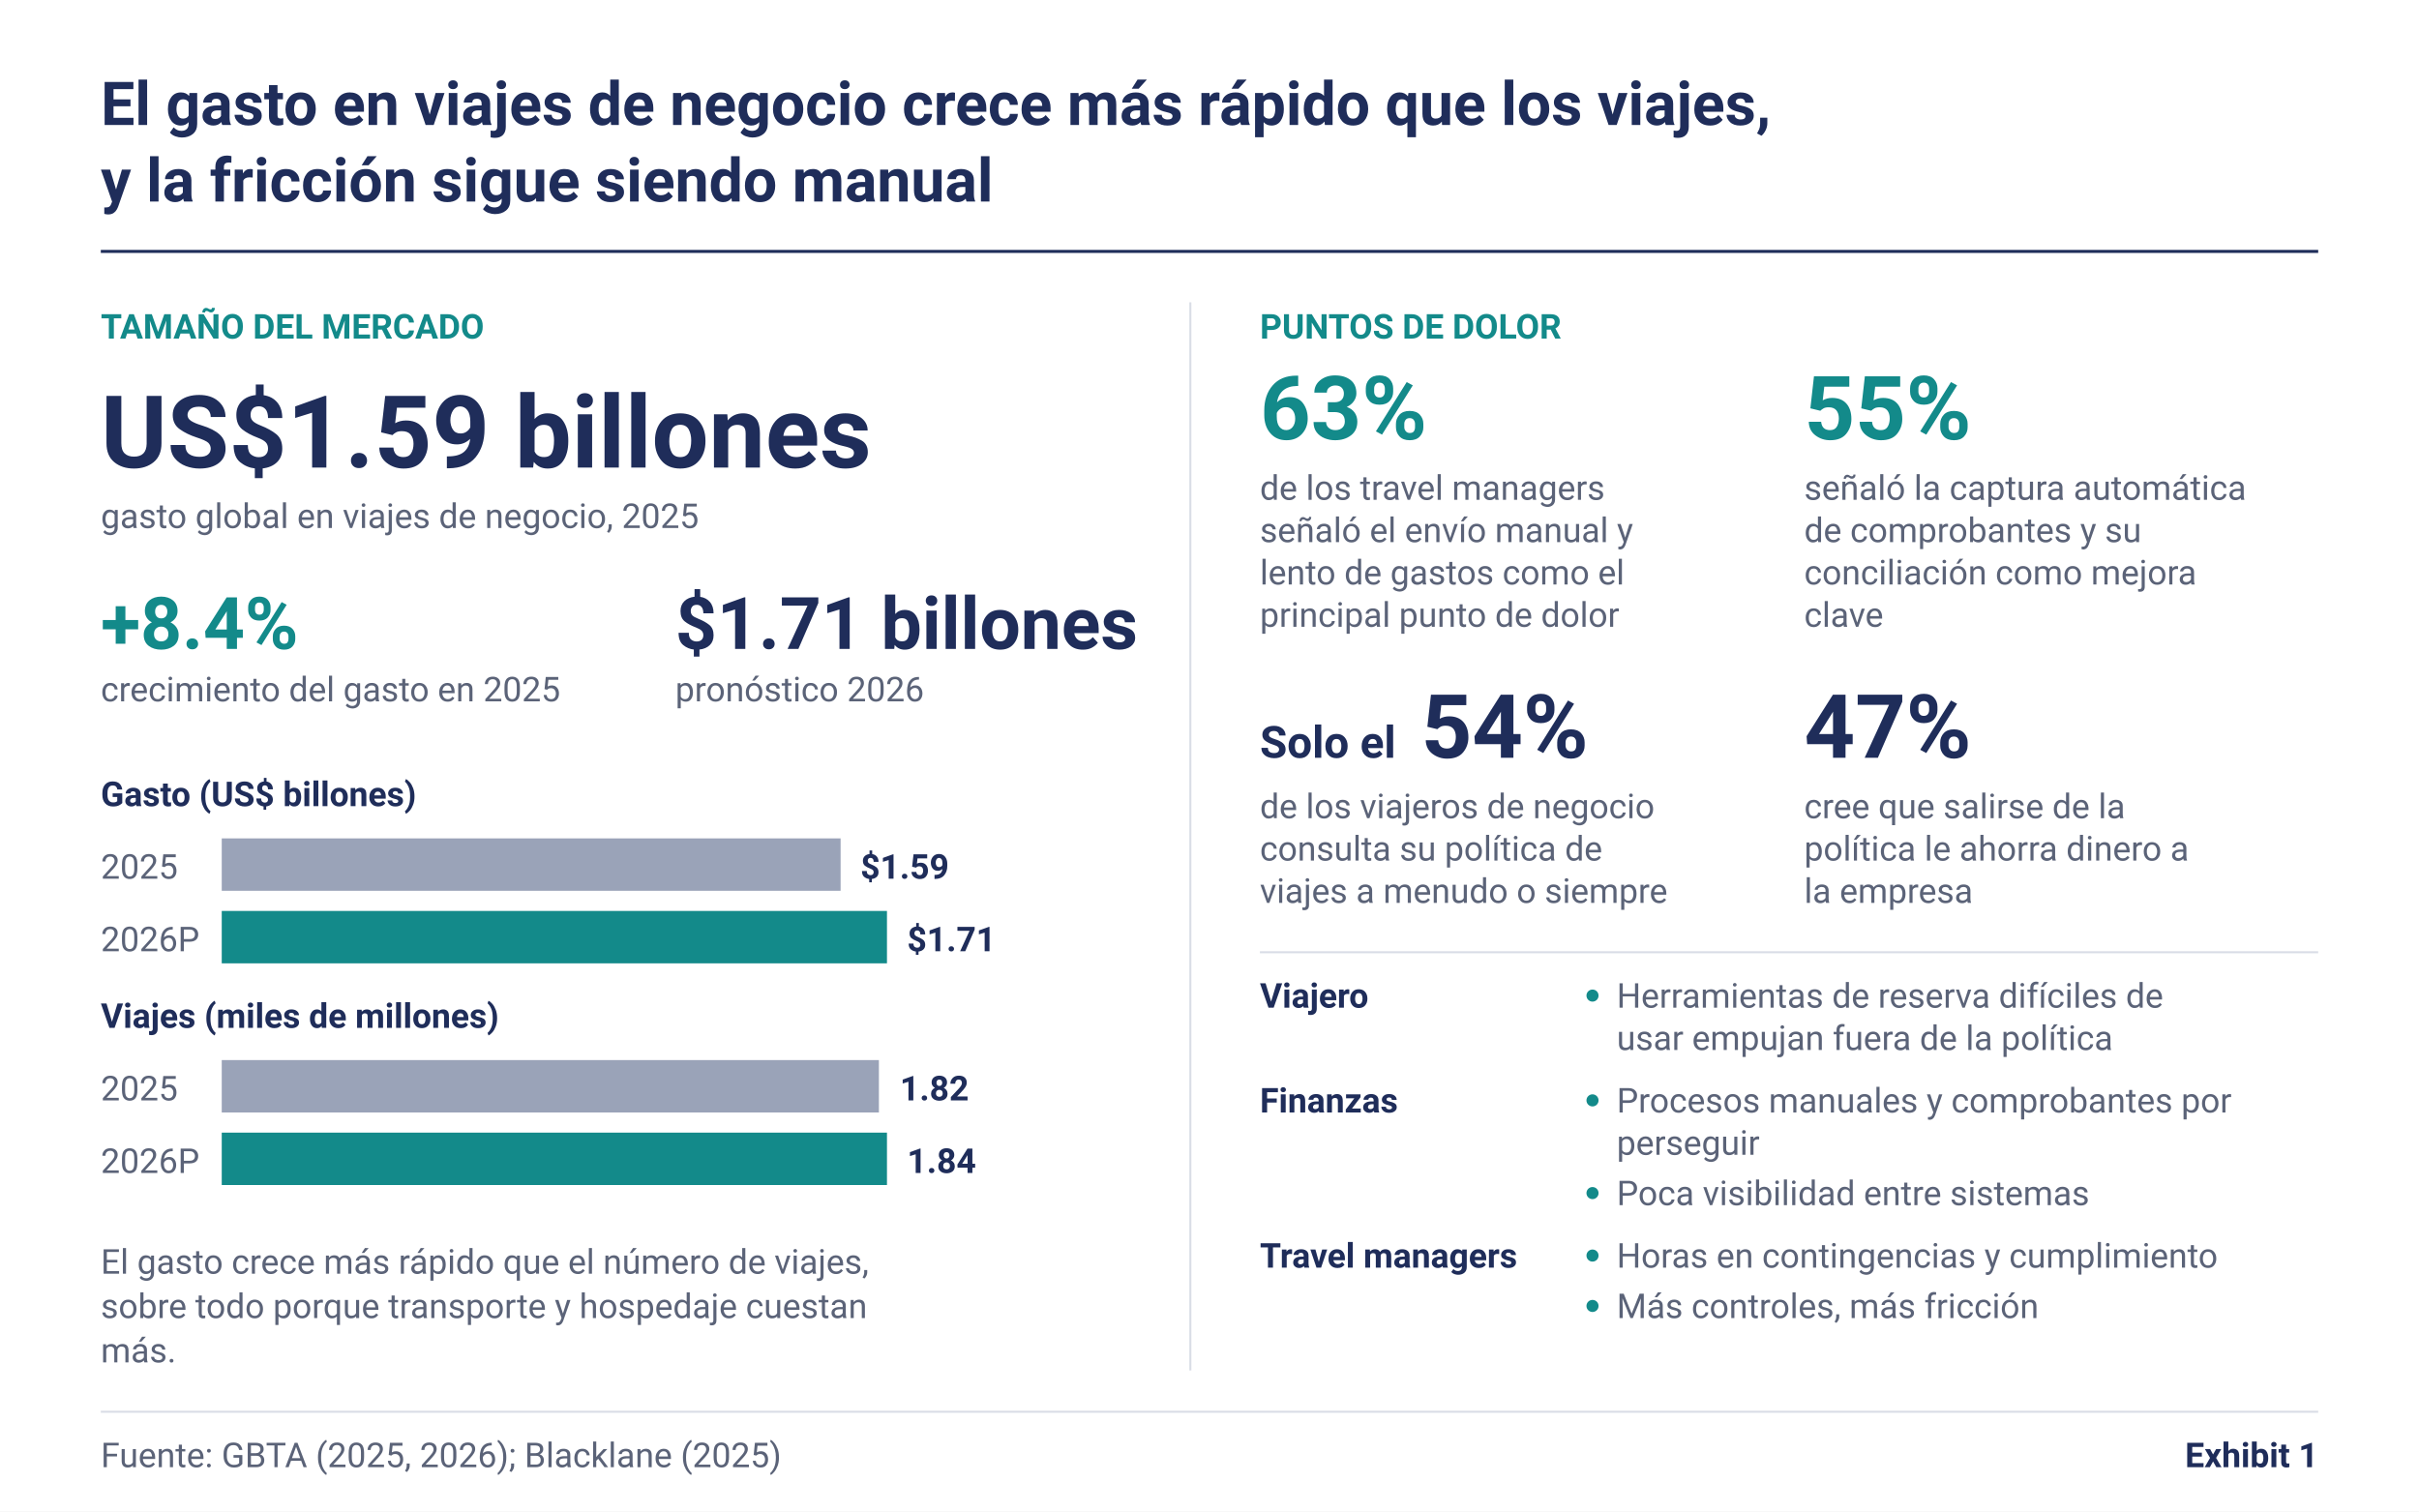
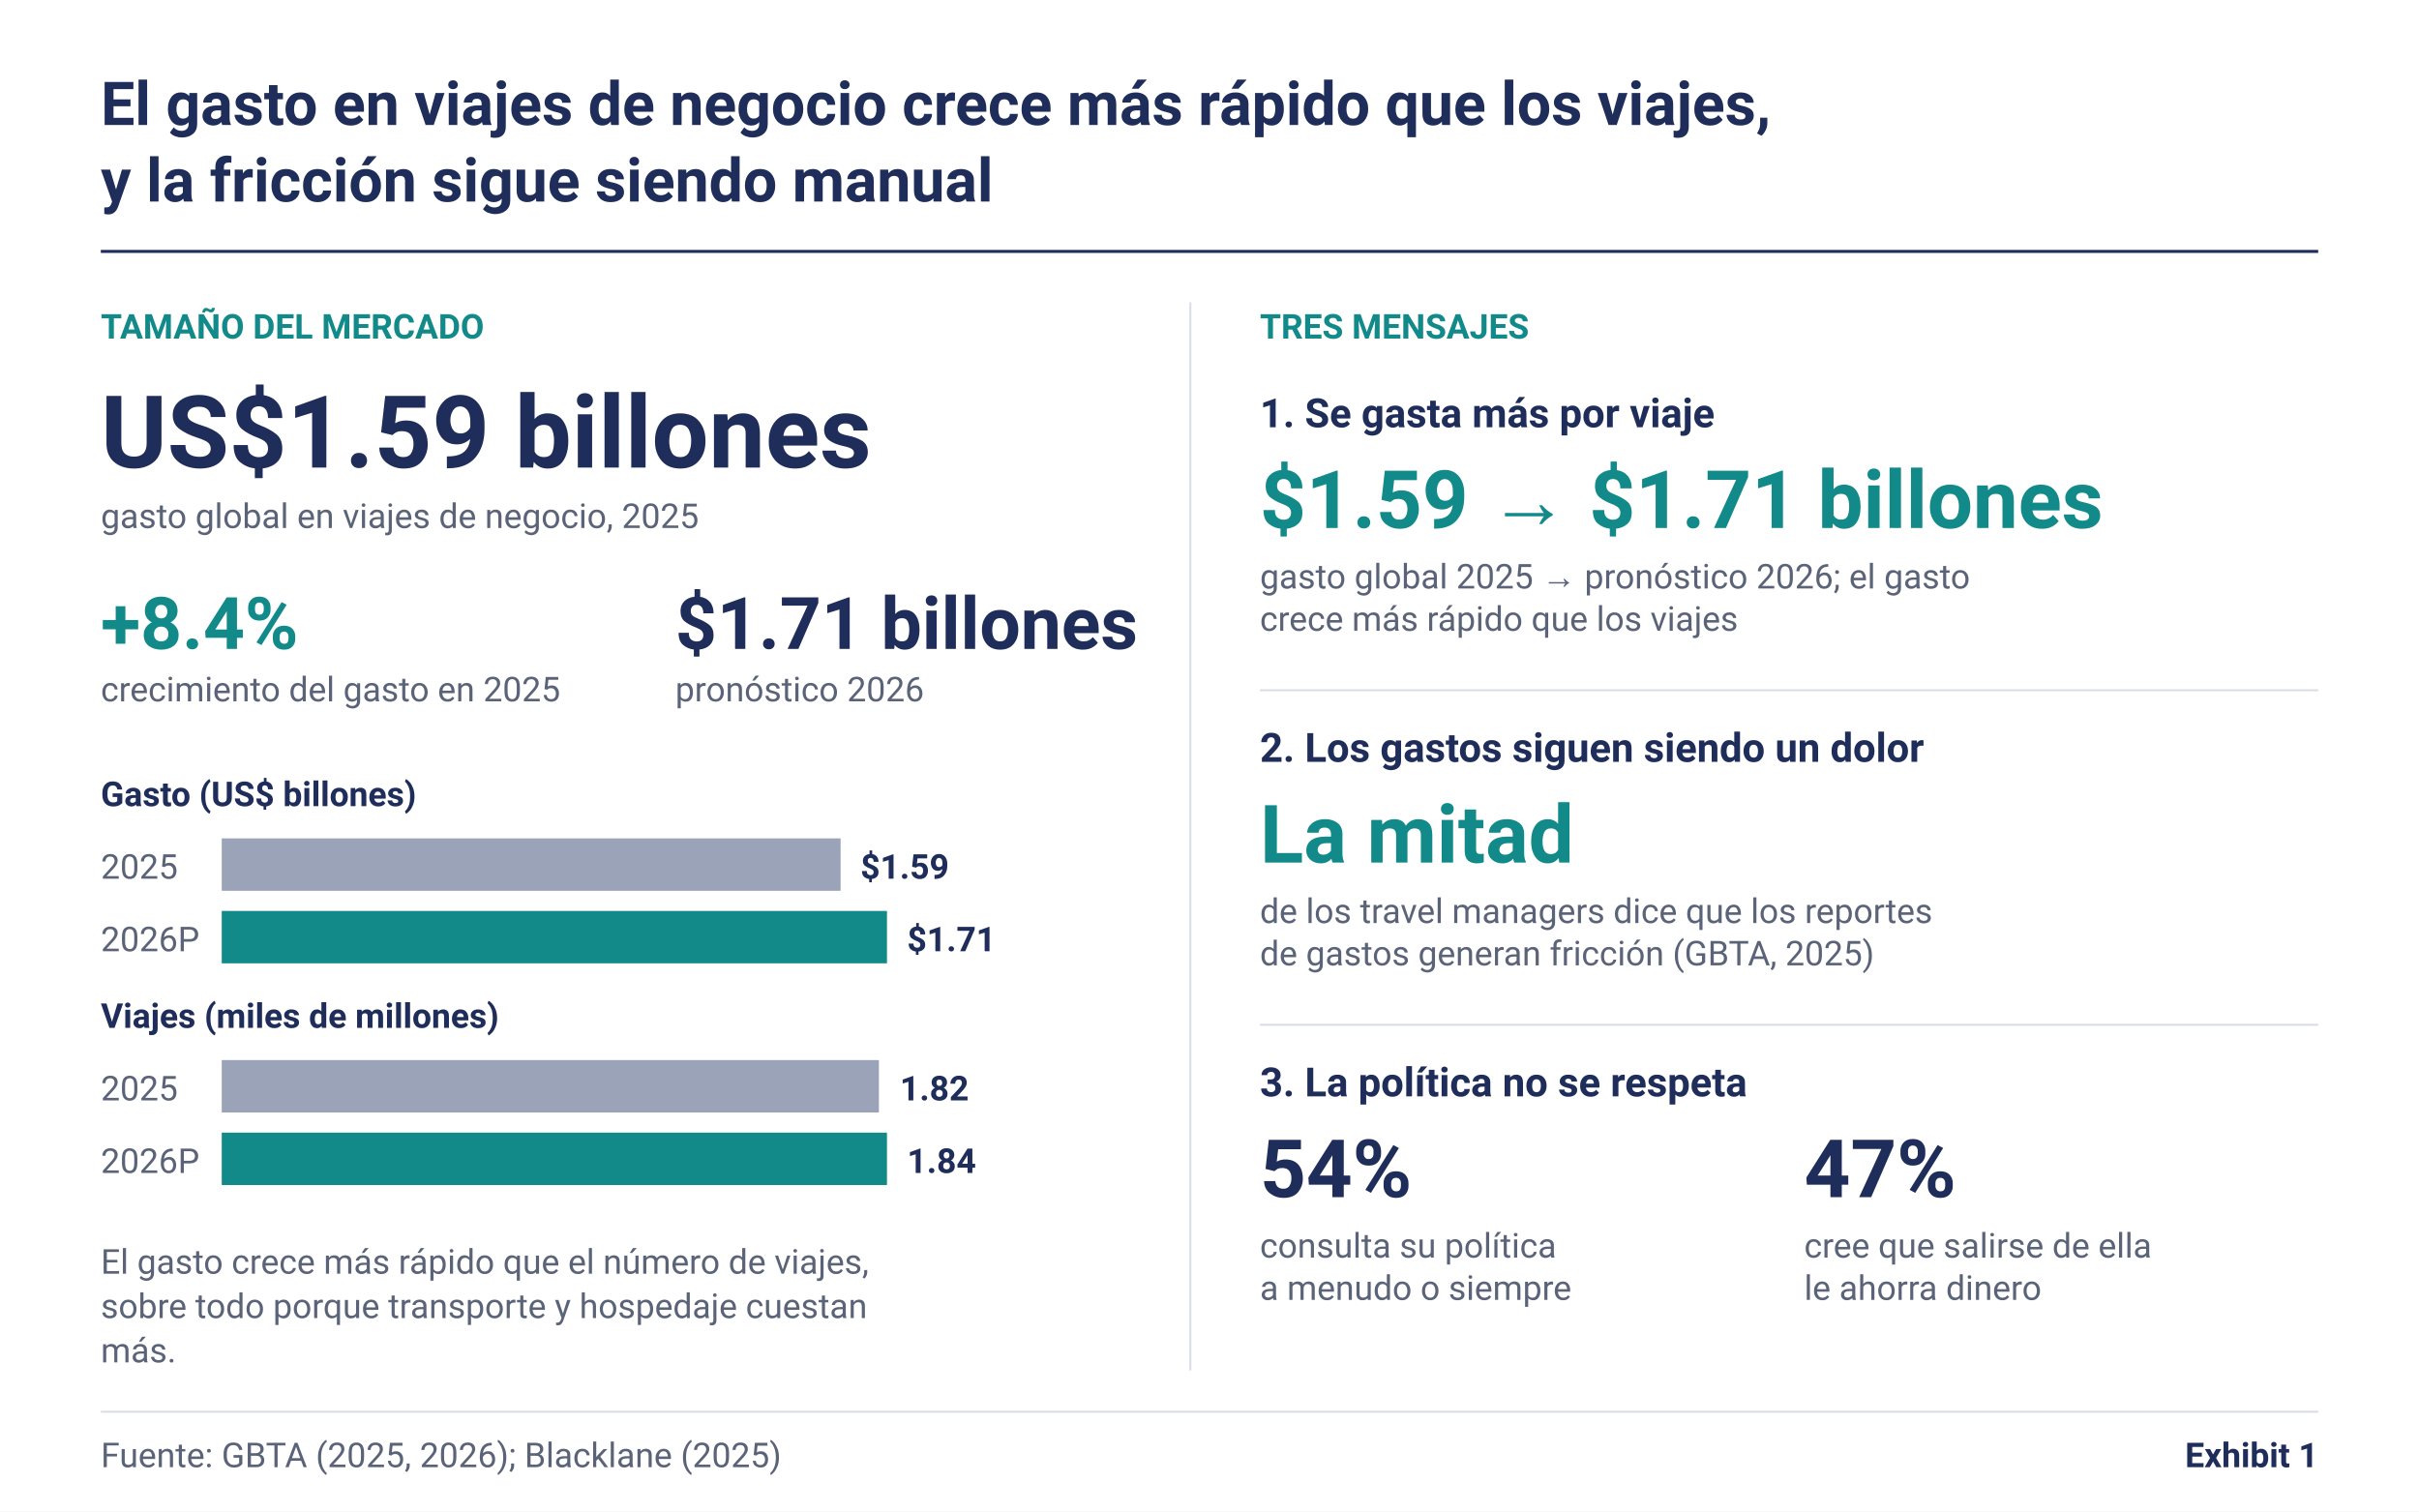
<svg xmlns="http://www.w3.org/2000/svg" viewBox="0 0 1200 750" font-family="system-ui, -apple-system, 'Segoe UI', Roboto, 'Helvetica Neue', Arial, sans-serif" role="img" aria-labelledby="t d">
  <rect width="1200" height="750" fill="#fff" />
  <text x="50" y="62" font-size="30" font-weight="700" fill="#1f2d5a" text-anchor="start">El gasto en viajes de negocio crece más rápido que los viajes,</text>
  <text x="50" y="100" font-size="30" font-weight="700" fill="#1f2d5a" text-anchor="start">y la fricción sigue siendo manual</text>
  <rect x="50" y="124" width="1100" height="1.5" fill="#1f2d5a" />
  <text x="50" y="168" font-size="17" font-weight="700" fill="#138a8a" text-anchor="start">TAMAÑO DEL MERCADO</text>
  <text x="50" y="232" font-size="50" font-weight="700" fill="#1f2d5a" text-anchor="start">US$1.59 billones</text>
  <text x="50" y="262" font-size="17" font-weight="400" fill="#5b6378" text-anchor="start">gasto global en viajes de negocio, 2025</text>
  <text x="50" y="322" font-size="36" font-weight="700" fill="#138a8a" text-anchor="start">+8.4%</text>
  <text x="50" y="348" font-size="17" font-weight="400" fill="#5b6378" text-anchor="start">crecimiento del gasto en 2025</text>
  <text x="335" y="322" font-size="36" font-weight="700" fill="#1f2d5a" text-anchor="start">$1.71 billones</text>
  <text x="335" y="348" font-size="17" font-weight="400" fill="#5b6378" text-anchor="start">pronóstico 2026</text>
  <text x="50" y="400" font-size="17" font-weight="700" fill="#1f2d5a" text-anchor="start">Gasto (US$ billones)</text>
  <text x="50" y="436" font-size="17" font-weight="400" fill="#5b6378" text-anchor="start">2025</text>
  <rect x="110" y="416" width="307" height="26" fill="#9aa3b8" />
  <text x="426.842" y="436" font-size="17" font-weight="700" fill="#1f2d5a" text-anchor="start">$1.59</text>
  <text x="50" y="472" font-size="17" font-weight="400" fill="#5b6378" text-anchor="start">2026P</text>
  <rect x="110" y="452" width="330" height="26" fill="#138a8a" />
  <text x="450.0" y="472" font-size="17" font-weight="700" fill="#1f2d5a" text-anchor="start">$1.71</text>
  <text x="50" y="510" font-size="17" font-weight="700" fill="#1f2d5a" text-anchor="start">Viajes (miles de millones)</text>
  <text x="50" y="546" font-size="17" font-weight="400" fill="#5b6378" text-anchor="start">2025</text>
  <rect x="110" y="526" width="326" height="26" fill="#9aa3b8" />
  <text x="446.413" y="546" font-size="17" font-weight="700" fill="#1f2d5a" text-anchor="start">1.82</text>
  <text x="50" y="582" font-size="17" font-weight="400" fill="#5b6378" text-anchor="start">2026P</text>
  <rect x="110" y="562" width="330" height="26" fill="#138a8a" />
  <text x="450.0" y="582" font-size="17" font-weight="700" fill="#1f2d5a" text-anchor="start">1.84</text>
  <text x="50" y="632" font-size="17" font-weight="400" fill="#5b6378" text-anchor="start">El gasto crece más rápido que el número de viajes,</text>
  <text x="50" y="654" font-size="17" font-weight="400" fill="#5b6378" text-anchor="start">sobre todo porque transporte y hospedaje cuestan</text>
  <text x="50" y="676" font-size="17" font-weight="400" fill="#5b6378" text-anchor="start">más.</text>
  <rect x="590" y="150" width="1" height="530" fill="#d9dde6" />
-   <text x="625" y="168" font-size="17" font-weight="700" fill="#138a8a" text-anchor="start">PUNTOS DE DOLOR</text>
-   <text x="625" y="218" font-size="44" font-weight="700" fill="#138a8a" text-anchor="start">63%</text>
-   <text x="625" y="248" font-size="17" font-weight="400" fill="#5b6378" text-anchor="start">de los travel managers</text>
-   <text x="625" y="269" font-size="17" font-weight="400" fill="#5b6378" text-anchor="start">señaló el envío manual y</text>
-   <text x="625" y="290" font-size="17" font-weight="400" fill="#5b6378" text-anchor="start">lento de gastos como el</text>
-   <text x="625" y="311" font-size="17" font-weight="400" fill="#5b6378" text-anchor="start">principal punto de dolor</text>
-   <text x="895" y="218" font-size="44" font-weight="700" fill="#138a8a" text-anchor="start">55%</text>
-   <text x="895" y="248" font-size="17" font-weight="400" fill="#5b6378" text-anchor="start">señaló la captura automática</text>
-   <text x="895" y="269" font-size="17" font-weight="400" fill="#5b6378" text-anchor="start">de comprobantes y su</text>
-   <text x="895" y="290" font-size="17" font-weight="400" fill="#5b6378" text-anchor="start">conciliación como mejora</text>
-   <text x="895" y="311" font-size="17" font-weight="400" fill="#5b6378" text-anchor="start">clave</text>
-   <text x="625" y="376" font-size="22" font-weight="700" fill="#1f2d5a" text-anchor="start">Solo el</text>
-   <text x="705" y="376" font-size="44" font-weight="700" fill="#1f2d5a" text-anchor="start">54%</text>
-   <text x="625" y="406" font-size="17" font-weight="400" fill="#5b6378" text-anchor="start">de los viajeros de negocio</text>
-   <text x="625" y="427" font-size="17" font-weight="400" fill="#5b6378" text-anchor="start">consulta su política de</text>
-   <text x="625" y="448" font-size="17" font-weight="400" fill="#5b6378" text-anchor="start">viajes a menudo o siempre</text>
-   <text x="895" y="376" font-size="44" font-weight="700" fill="#1f2d5a" text-anchor="start">47%</text>
-   <text x="895" y="406" font-size="17" font-weight="400" fill="#5b6378" text-anchor="start">cree que salirse de la</text>
-   <text x="895" y="427" font-size="17" font-weight="400" fill="#5b6378" text-anchor="start">política le ahorra dinero a</text>
-   <text x="895" y="448" font-size="17" font-weight="400" fill="#5b6378" text-anchor="start">la empresa</text>
-   <rect x="625" y="472" width="525" height="1" fill="#d9dde6" />
-   <text x="625" y="500" font-size="17" font-weight="700" fill="#1f2d5a" text-anchor="start">Viajero</text>
-   <circle cx="790" cy="494" r="3" fill="#138a8a" />
-   <text x="802" y="500" font-size="17" font-weight="400" fill="#5b6378" text-anchor="start">Herramientas de reserva difíciles de</text>
-   <text x="802" y="521" font-size="17" font-weight="400" fill="#5b6378" text-anchor="start">usar empujan fuera de la política</text>
-   <text x="625" y="552" font-size="17" font-weight="700" fill="#1f2d5a" text-anchor="start">Finanzas</text>
-   <circle cx="790" cy="546" r="3" fill="#138a8a" />
-   <text x="802" y="552" font-size="17" font-weight="400" fill="#5b6378" text-anchor="start">Procesos manuales y comprobantes por</text>
-   <text x="802" y="573" font-size="17" font-weight="400" fill="#5b6378" text-anchor="start">perseguir</text>
-   <circle cx="790" cy="592" r="3" fill="#138a8a" />
-   <text x="802" y="598" font-size="17" font-weight="400" fill="#5b6378" text-anchor="start">Poca visibilidad entre sistemas</text>
-   <text x="625" y="629" font-size="17" font-weight="700" fill="#1f2d5a" text-anchor="start">Travel managers</text>
-   <circle cx="790" cy="623" r="3" fill="#138a8a" />
-   <text x="802" y="629" font-size="17" font-weight="400" fill="#5b6378" text-anchor="start">Horas en contingencias y cumplimiento</text>
-   <circle cx="790" cy="648" r="3" fill="#138a8a" />
-   <text x="802" y="654" font-size="17" font-weight="400" fill="#5b6378" text-anchor="start">Más controles, más fricción</text>
+   <text x="625" y="168" font-size="17" font-weight="700" fill="#138a8a" text-anchor="start">TRES MENSAJES</text>
+   <text x="625" y="212" font-size="20" font-weight="700" fill="#1f2d5a" text-anchor="start">1. Se gasta más por viaje</text>
+   <text x="625" y="262" font-size="40" font-weight="700" fill="#138a8a" text-anchor="start">$1.59 → $1.71 billones</text>
+   <text x="625" y="292" font-size="17" font-weight="400" fill="#5b6378" text-anchor="start">gasto global 2025 → pronóstico 2026; el gasto</text>
+   <text x="625" y="313" font-size="17" font-weight="400" fill="#5b6378" text-anchor="start">crece más rápido que los viajes</text>
+   <rect x="625" y="342" width="525" height="1" fill="#d9dde6" />
+   <text x="625" y="378" font-size="20" font-weight="700" fill="#1f2d5a" text-anchor="start">2. Los gastos siguen siendo un dolor</text>
+   <text x="625" y="428" font-size="40" font-weight="700" fill="#138a8a" text-anchor="start">La mitad</text>
+   <text x="625" y="458" font-size="17" font-weight="400" fill="#5b6378" text-anchor="start">de los travel managers dice que los reportes</text>
+   <text x="625" y="479" font-size="17" font-weight="400" fill="#5b6378" text-anchor="start">de gastos generan fricción (GBTA, 2025)</text>
+   <rect x="625" y="508" width="525" height="1" fill="#d9dde6" />
+   <text x="625" y="544" font-size="20" font-weight="700" fill="#1f2d5a" text-anchor="start">3. La política no se respeta</text>
+   <text x="625" y="594" font-size="40" font-weight="700" fill="#1f2d5a" text-anchor="start">54%</text>
+   <text x="625" y="624" font-size="17" font-weight="400" fill="#5b6378" text-anchor="start">consulta su política</text>
+   <text x="625" y="645" font-size="17" font-weight="400" fill="#5b6378" text-anchor="start">a menudo o siempre</text>
+   <text x="895" y="594" font-size="40" font-weight="700" fill="#1f2d5a" text-anchor="start">47%</text>
+   <text x="895" y="624" font-size="17" font-weight="400" fill="#5b6378" text-anchor="start">cree que salirse de ella</text>
+   <text x="895" y="645" font-size="17" font-weight="400" fill="#5b6378" text-anchor="start">le ahorra dinero</text>
  <rect x="50" y="700" width="1100" height="1" fill="#d9dde6" />
  <text x="50" y="728" font-size="17" font-weight="400" fill="#5b6378" text-anchor="start">Fuente: GBTA (2025, 2026); Blacklane (2025)</text>
  <text x="1150" y="728" font-size="17" font-weight="700" fill="#1f2d5a" text-anchor="end">Exhibit 1</text>
</svg>
